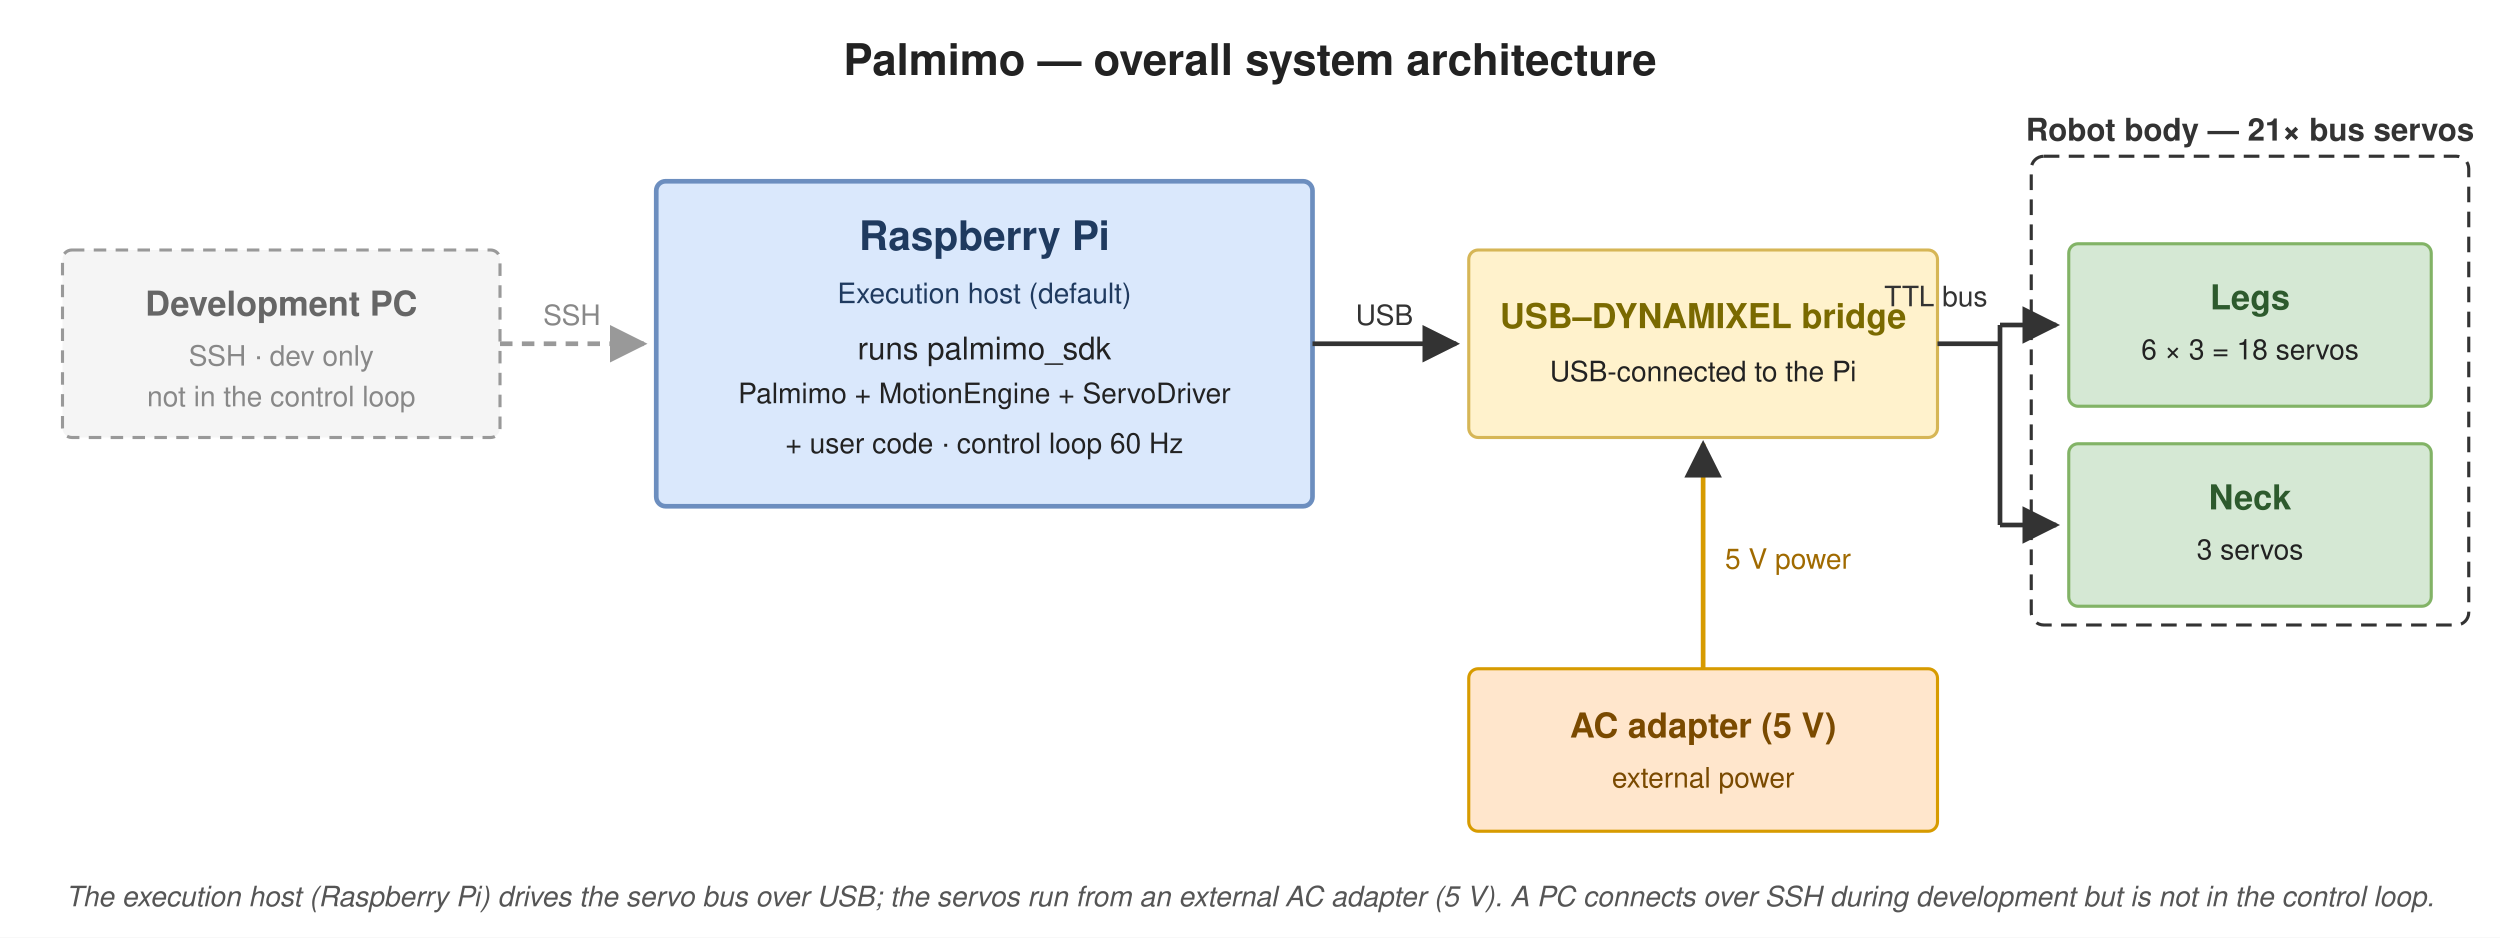
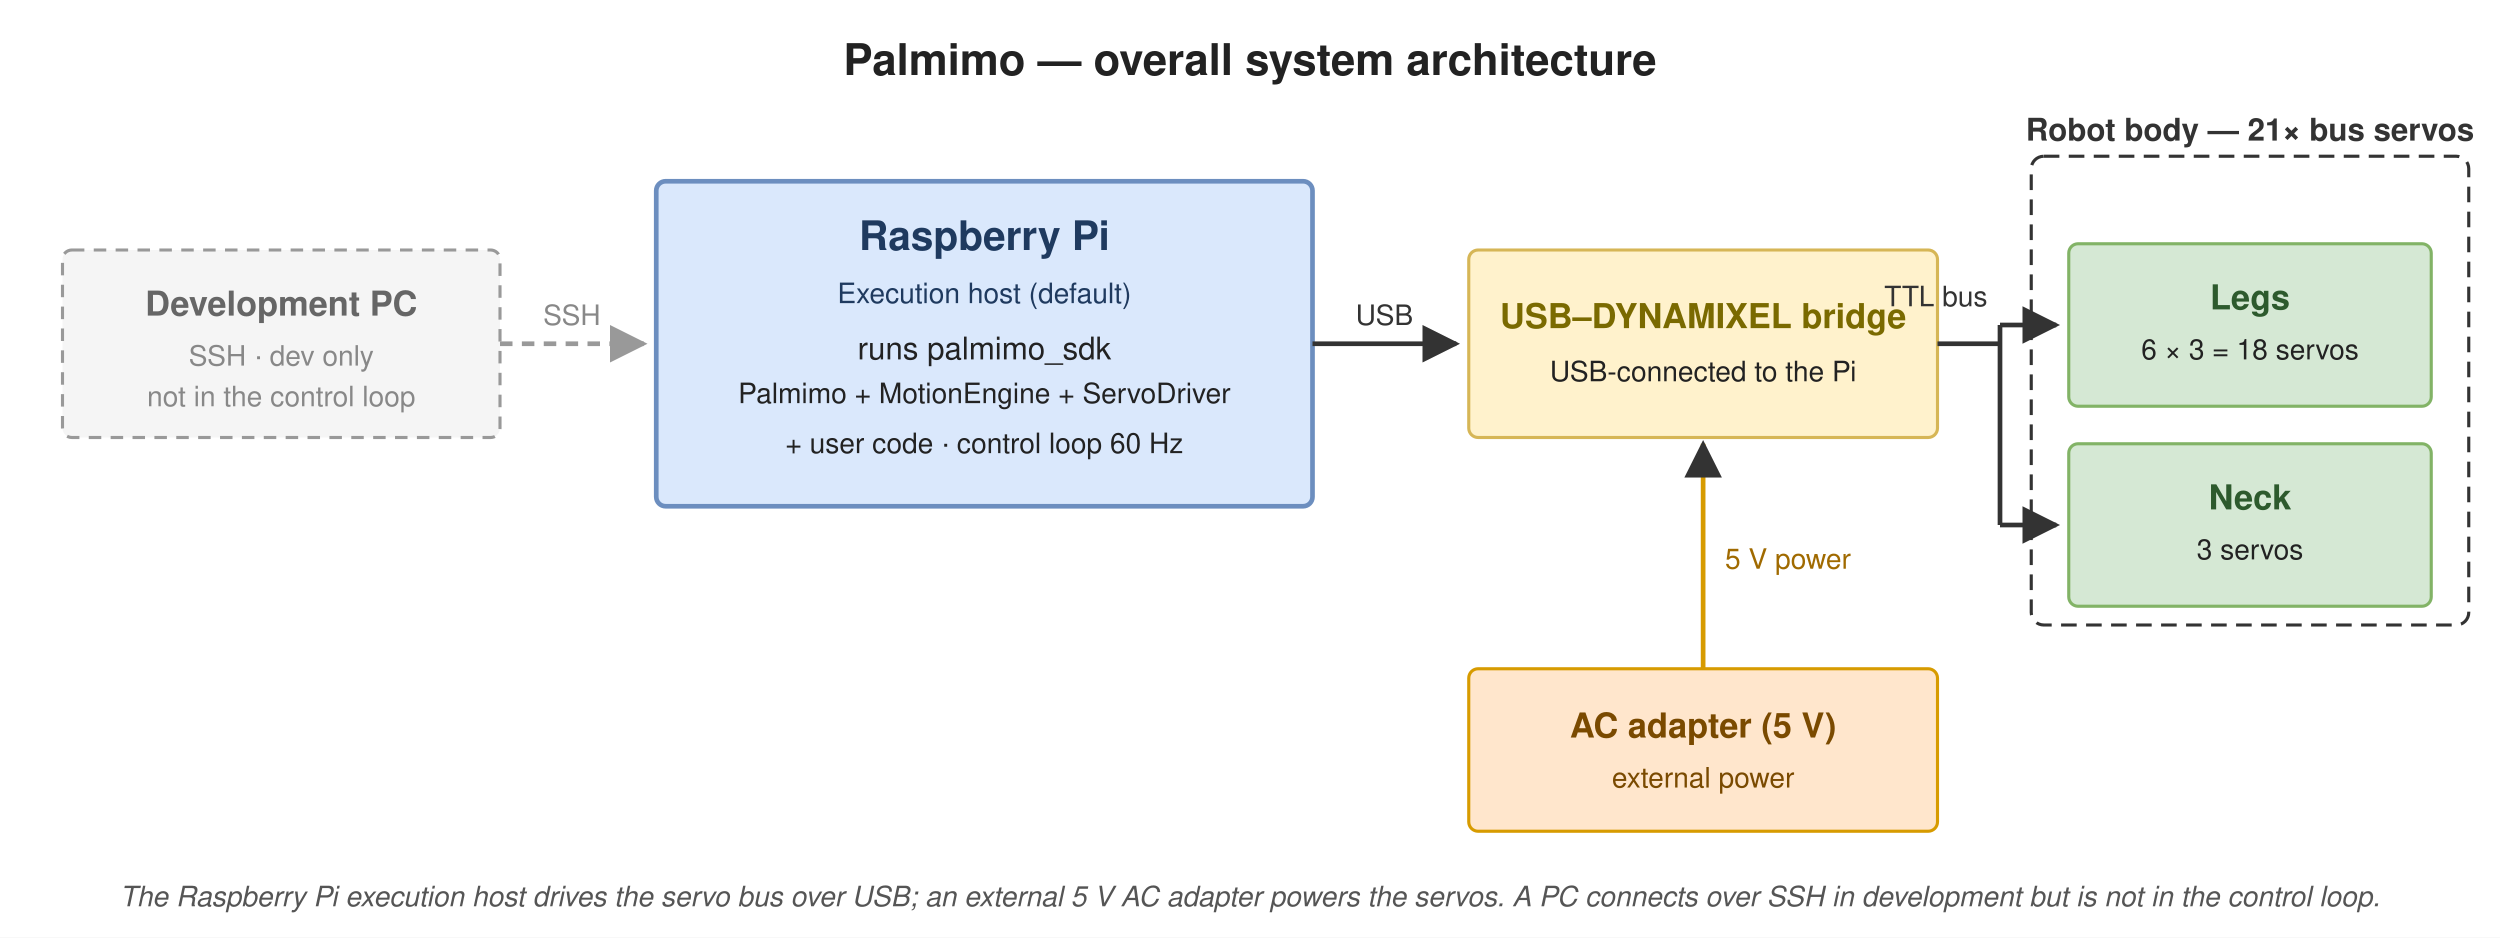
<svg xmlns="http://www.w3.org/2000/svg" version="1.1" width="800px" height="300px" viewBox="0 0 800 300">
  <defs>
    <marker id="arrow" viewBox="0 0 10 10" refX="9" refY="5" markerWidth="8" markerHeight="8" orient="auto">
      <path d="M0,0 L10,5 L0,10 z" fill="#333333" />
    </marker>
    <marker id="arrowGrey" viewBox="0 0 10 10" refX="9" refY="5" markerWidth="8" markerHeight="8" orient="auto">
      <path d="M0,0 L10,5 L0,10 z" fill="#999999" />
    </marker>
  </defs>
  <rect x="0" y="0" width="800" height="300" fill="#ffffff" />
  <text x="400" y="24" font-family="Helvetica, Arial, sans-serif" font-size="14" font-weight="bold" fill="#222222" text-anchor="middle">Palmimo — overall system architecture</text>
  <rect x="20" y="80" width="140" height="60" rx="3" fill="#f5f5f5" stroke="#999999" stroke-width="1" stroke-dasharray="4 3" />
  <text x="90" y="101" font-family="Helvetica, Arial, sans-serif" font-size="11" font-weight="bold" fill="#666666" text-anchor="middle">Development PC</text>
  <text x="90" y="117" font-family="Helvetica, Arial, sans-serif" font-size="9" fill="#888888" text-anchor="middle">SSH · dev only</text>
  <text x="90" y="130" font-family="Helvetica, Arial, sans-serif" font-size="9" fill="#888888" text-anchor="middle">not in the control loop</text>
  <rect x="210" y="58" width="210" height="104" rx="3" fill="#DAE8FC" stroke="#6C8EBF" stroke-width="1.5" />
  <text x="315" y="80" font-family="Helvetica, Arial, sans-serif" font-size="13" font-weight="bold" fill="#1f3a5f" text-anchor="middle">Raspberry Pi</text>
  <text x="315" y="97" font-family="Helvetica, Arial, sans-serif" font-size="9" fill="#1f3a5f" text-anchor="middle">Execution host (default)</text>
  <text x="315" y="115" font-family="Helvetica, Arial, sans-serif" font-size="10" fill="#222222" text-anchor="middle">runs palmimo_sdk</text>
  <text x="315" y="129" font-family="Helvetica, Arial, sans-serif" font-size="9" fill="#222222" text-anchor="middle">Palmimo + MotionEngine + ServoDriver</text>
  <text x="315" y="145" font-family="Helvetica, Arial, sans-serif" font-size="9" fill="#222222" text-anchor="middle">+ user code · control loop 60 Hz</text>
  <rect x="470" y="80" width="150" height="60" rx="3" fill="#FFF2CC" stroke="#D6B656" stroke-width="1" />
  <text x="545" y="105" font-family="Helvetica, Arial, sans-serif" font-size="11" font-weight="bold" fill="#7a6a00" text-anchor="middle">USB–DYNAMIXEL bridge</text>
  <text x="545" y="122" font-family="Helvetica, Arial, sans-serif" font-size="9" fill="#222222" text-anchor="middle">USB-connected to the Pi</text>
  <rect x="650" y="50" width="140" height="150" rx="4" fill="none" stroke="#333333" stroke-width="1" stroke-dasharray="5 3" />
  <text x="720" y="45" font-family="Helvetica, Arial, sans-serif" font-size="10" font-weight="bold" fill="#333333" text-anchor="middle">Robot body — 21× bus servos</text>
  <rect x="662" y="78" width="116" height="52" rx="3" fill="#D5E8D4" stroke="#82B366" stroke-width="1" />
  <text x="720" y="99" font-family="Helvetica, Arial, sans-serif" font-size="11" font-weight="bold" fill="#2d5a2d" text-anchor="middle">Legs</text>
  <text x="720" y="115" font-family="Helvetica, Arial, sans-serif" font-size="9" fill="#222222" text-anchor="middle">6 × 3 = 18 servos</text>
  <rect x="662" y="142" width="116" height="52" rx="3" fill="#D5E8D4" stroke="#82B366" stroke-width="1" />
  <text x="720" y="163" font-family="Helvetica, Arial, sans-serif" font-size="11" font-weight="bold" fill="#2d5a2d" text-anchor="middle">Neck</text>
  <text x="720" y="179" font-family="Helvetica, Arial, sans-serif" font-size="9" fill="#222222" text-anchor="middle">3 servos</text>
  <rect x="470" y="214" width="150" height="52" rx="3" fill="#FFE6CC" stroke="#D79B00" stroke-width="1" />
  <text x="545" y="236" font-family="Helvetica, Arial, sans-serif" font-size="11" font-weight="bold" fill="#7a4a00" text-anchor="middle">AC adapter (5 V)</text>
  <text x="545" y="252" font-family="Helvetica, Arial, sans-serif" font-size="9" fill="#7a4a00" text-anchor="middle">external power</text>
  <path d="M 160 110 L 206 110" fill="none" stroke="#999999" stroke-width="1.5" stroke-dasharray="4 3" marker-end="url(#arrowGrey)" />
  <text x="183" y="104" font-family="Helvetica, Arial, sans-serif" font-size="9" fill="#888888" text-anchor="middle">SSH</text>
  <path d="M 420 110 L 466 110" fill="none" stroke="#333333" stroke-width="1.5" marker-end="url(#arrow)" />
  <text x="443" y="104" font-family="Helvetica, Arial, sans-serif" font-size="9" fill="#333333" text-anchor="middle">USB</text>
  <path d="M 620 110 L 640 110" fill="none" stroke="#333333" stroke-width="1.5" />
  <path d="M 640 104 L 640 168" fill="none" stroke="#333333" stroke-width="1.5" />
  <path d="M 640 104 L 658 104" fill="none" stroke="#333333" stroke-width="1.5" marker-end="url(#arrow)" />
  <path d="M 640 168 L 658 168" fill="none" stroke="#333333" stroke-width="1.5" marker-end="url(#arrow)" />
  <text x="636" y="98" font-family="Helvetica, Arial, sans-serif" font-size="9" fill="#333333" text-anchor="end">TTL bus</text>
  <path d="M 545 214 L 545 142" fill="none" stroke="#D79B00" stroke-width="1.5" marker-end="url(#arrow)" />
  <text x="552" y="182" font-family="Helvetica, Arial, sans-serif" font-size="9" fill="#a06a00" text-anchor="start">5 V power</text>
-   <text x="400" y="290" font-family="Helvetica, Arial, sans-serif" font-size="9" font-style="italic" fill="#555555" text-anchor="middle">The execution host (Raspberry Pi) drives the servo bus over USB; the servos run from an external AC adapter (5 V). A PC connects over SSH during development but is not in the control loop.</text>
+   <text x="400" y="290" font-family="Helvetica, Arial, sans-serif" font-size="9" font-style="italic" fill="#555555" text-anchor="middle">The Raspberry Pi execution host drives the servo bus over USB; an external 5 V AC adapter powers the servos. A PC connects over SSH in development but is not in the control loop.</text>
</svg>
